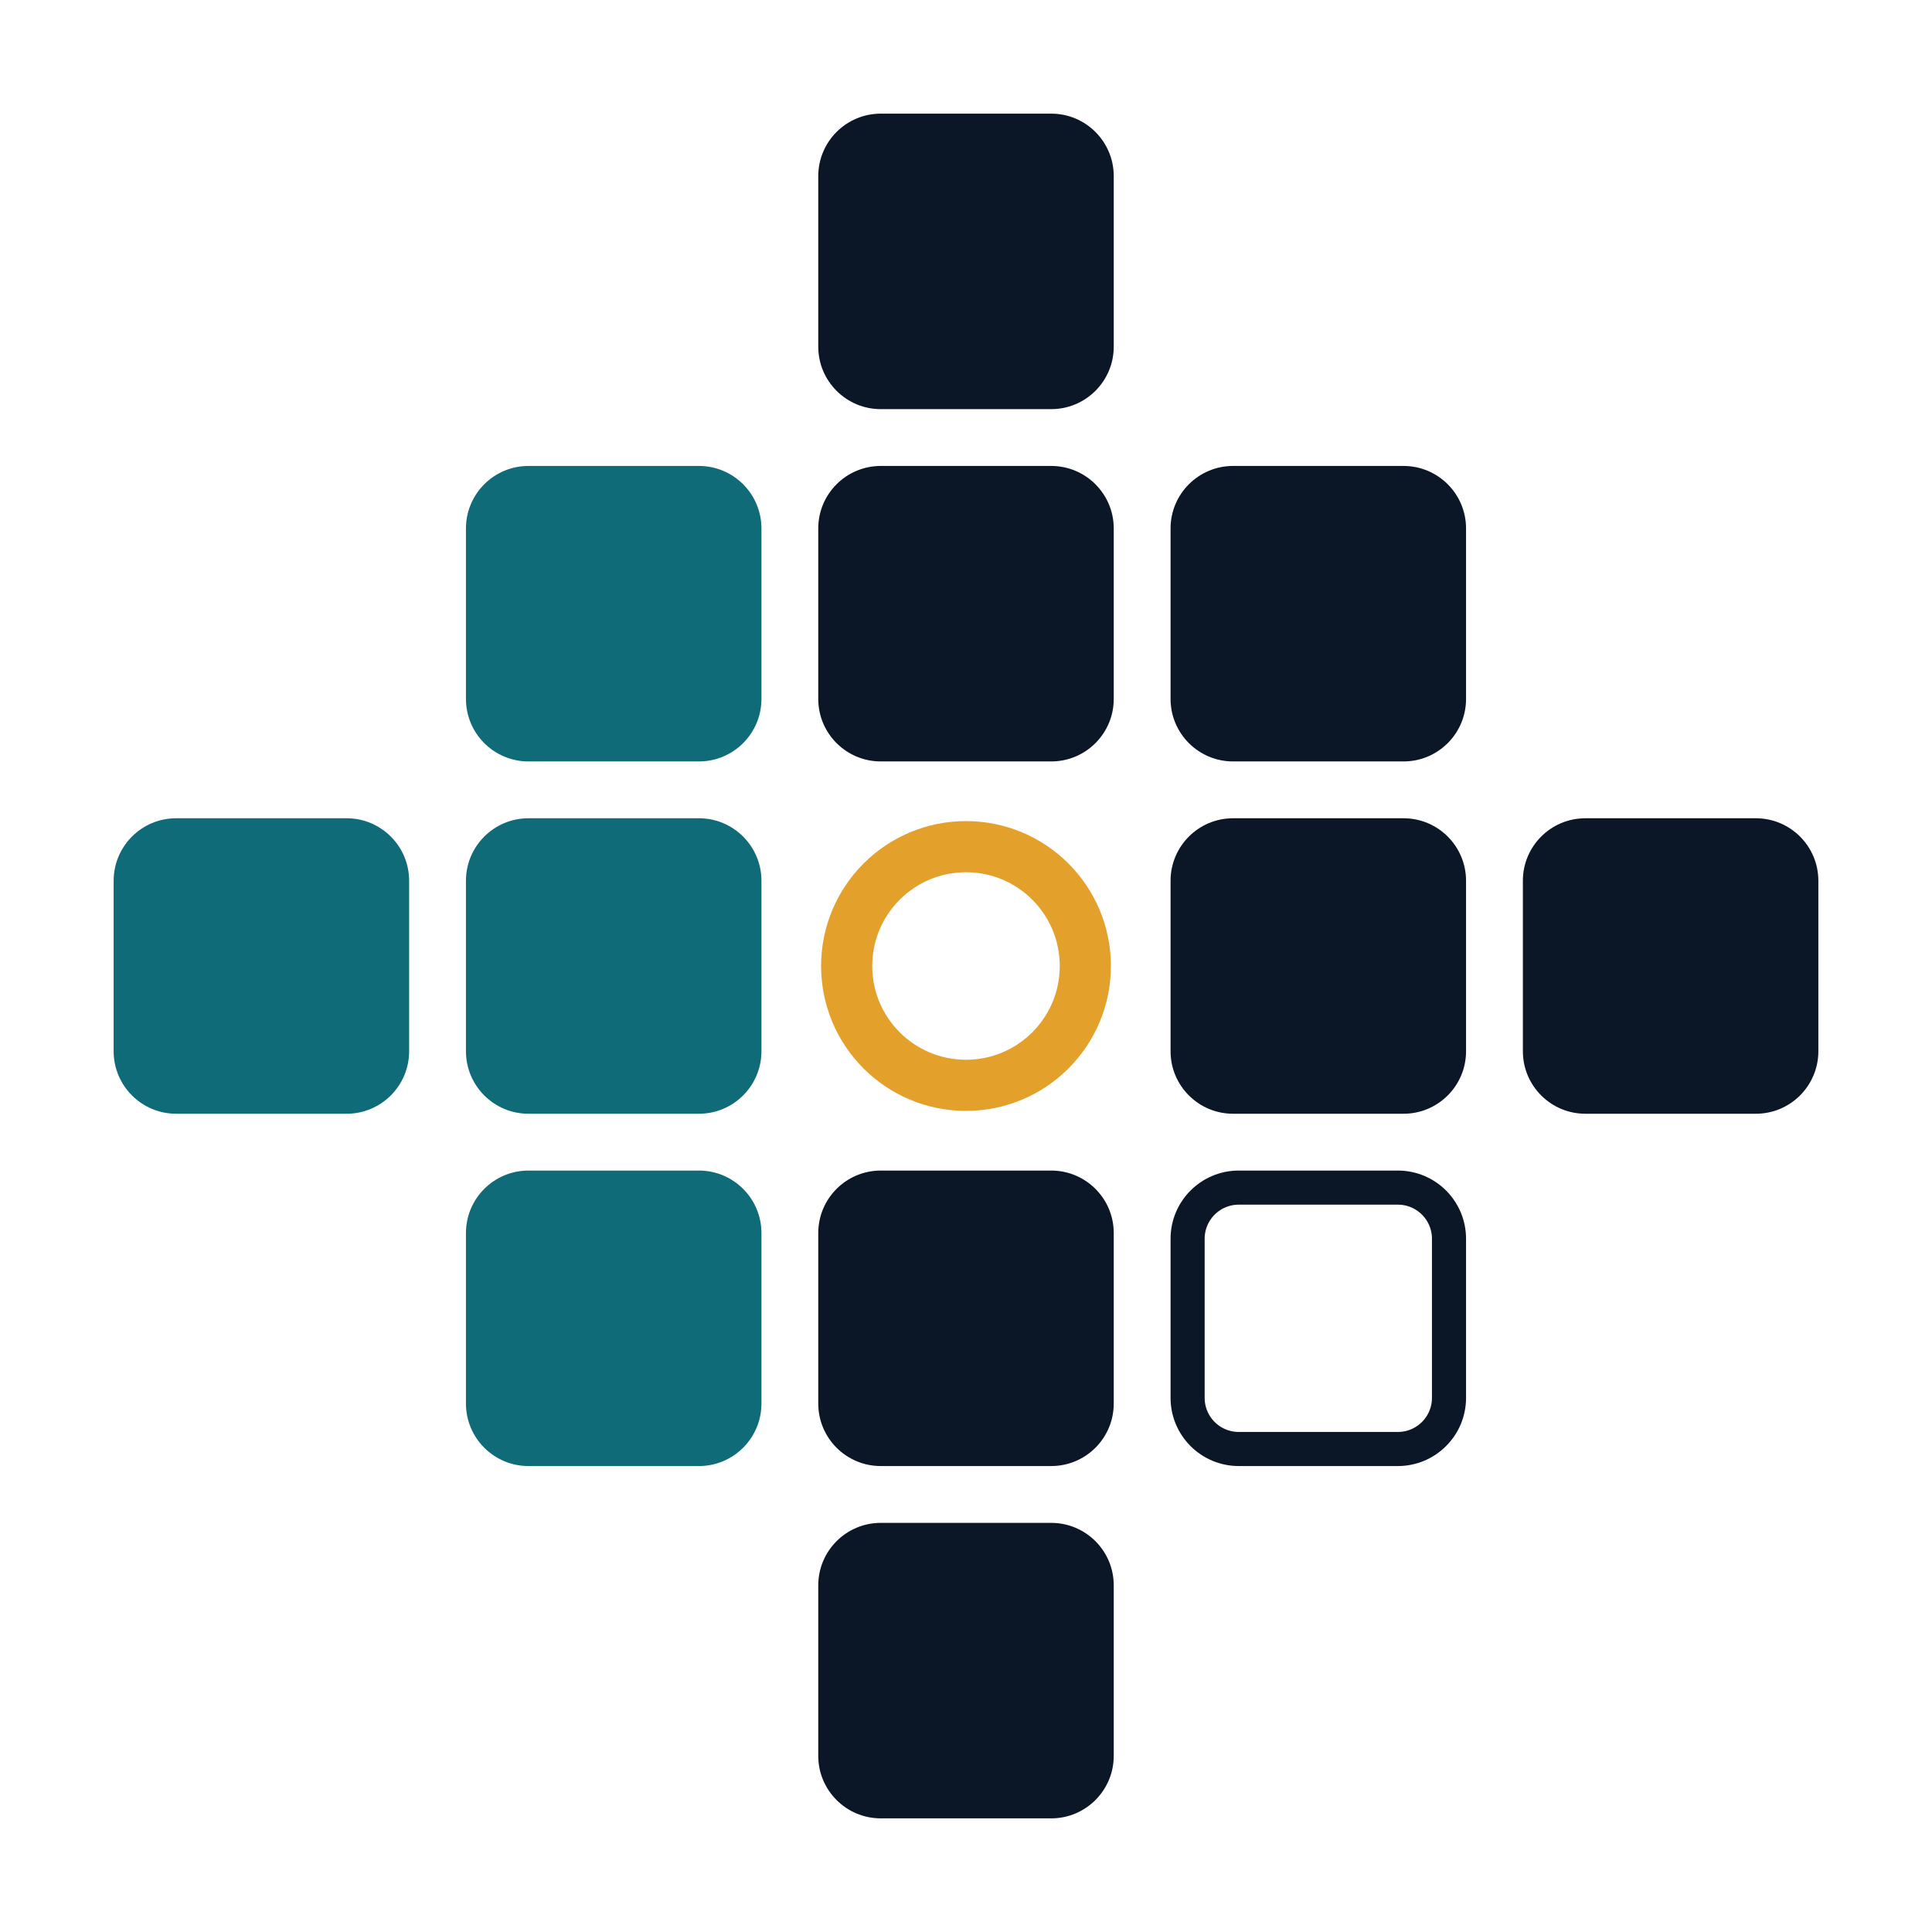
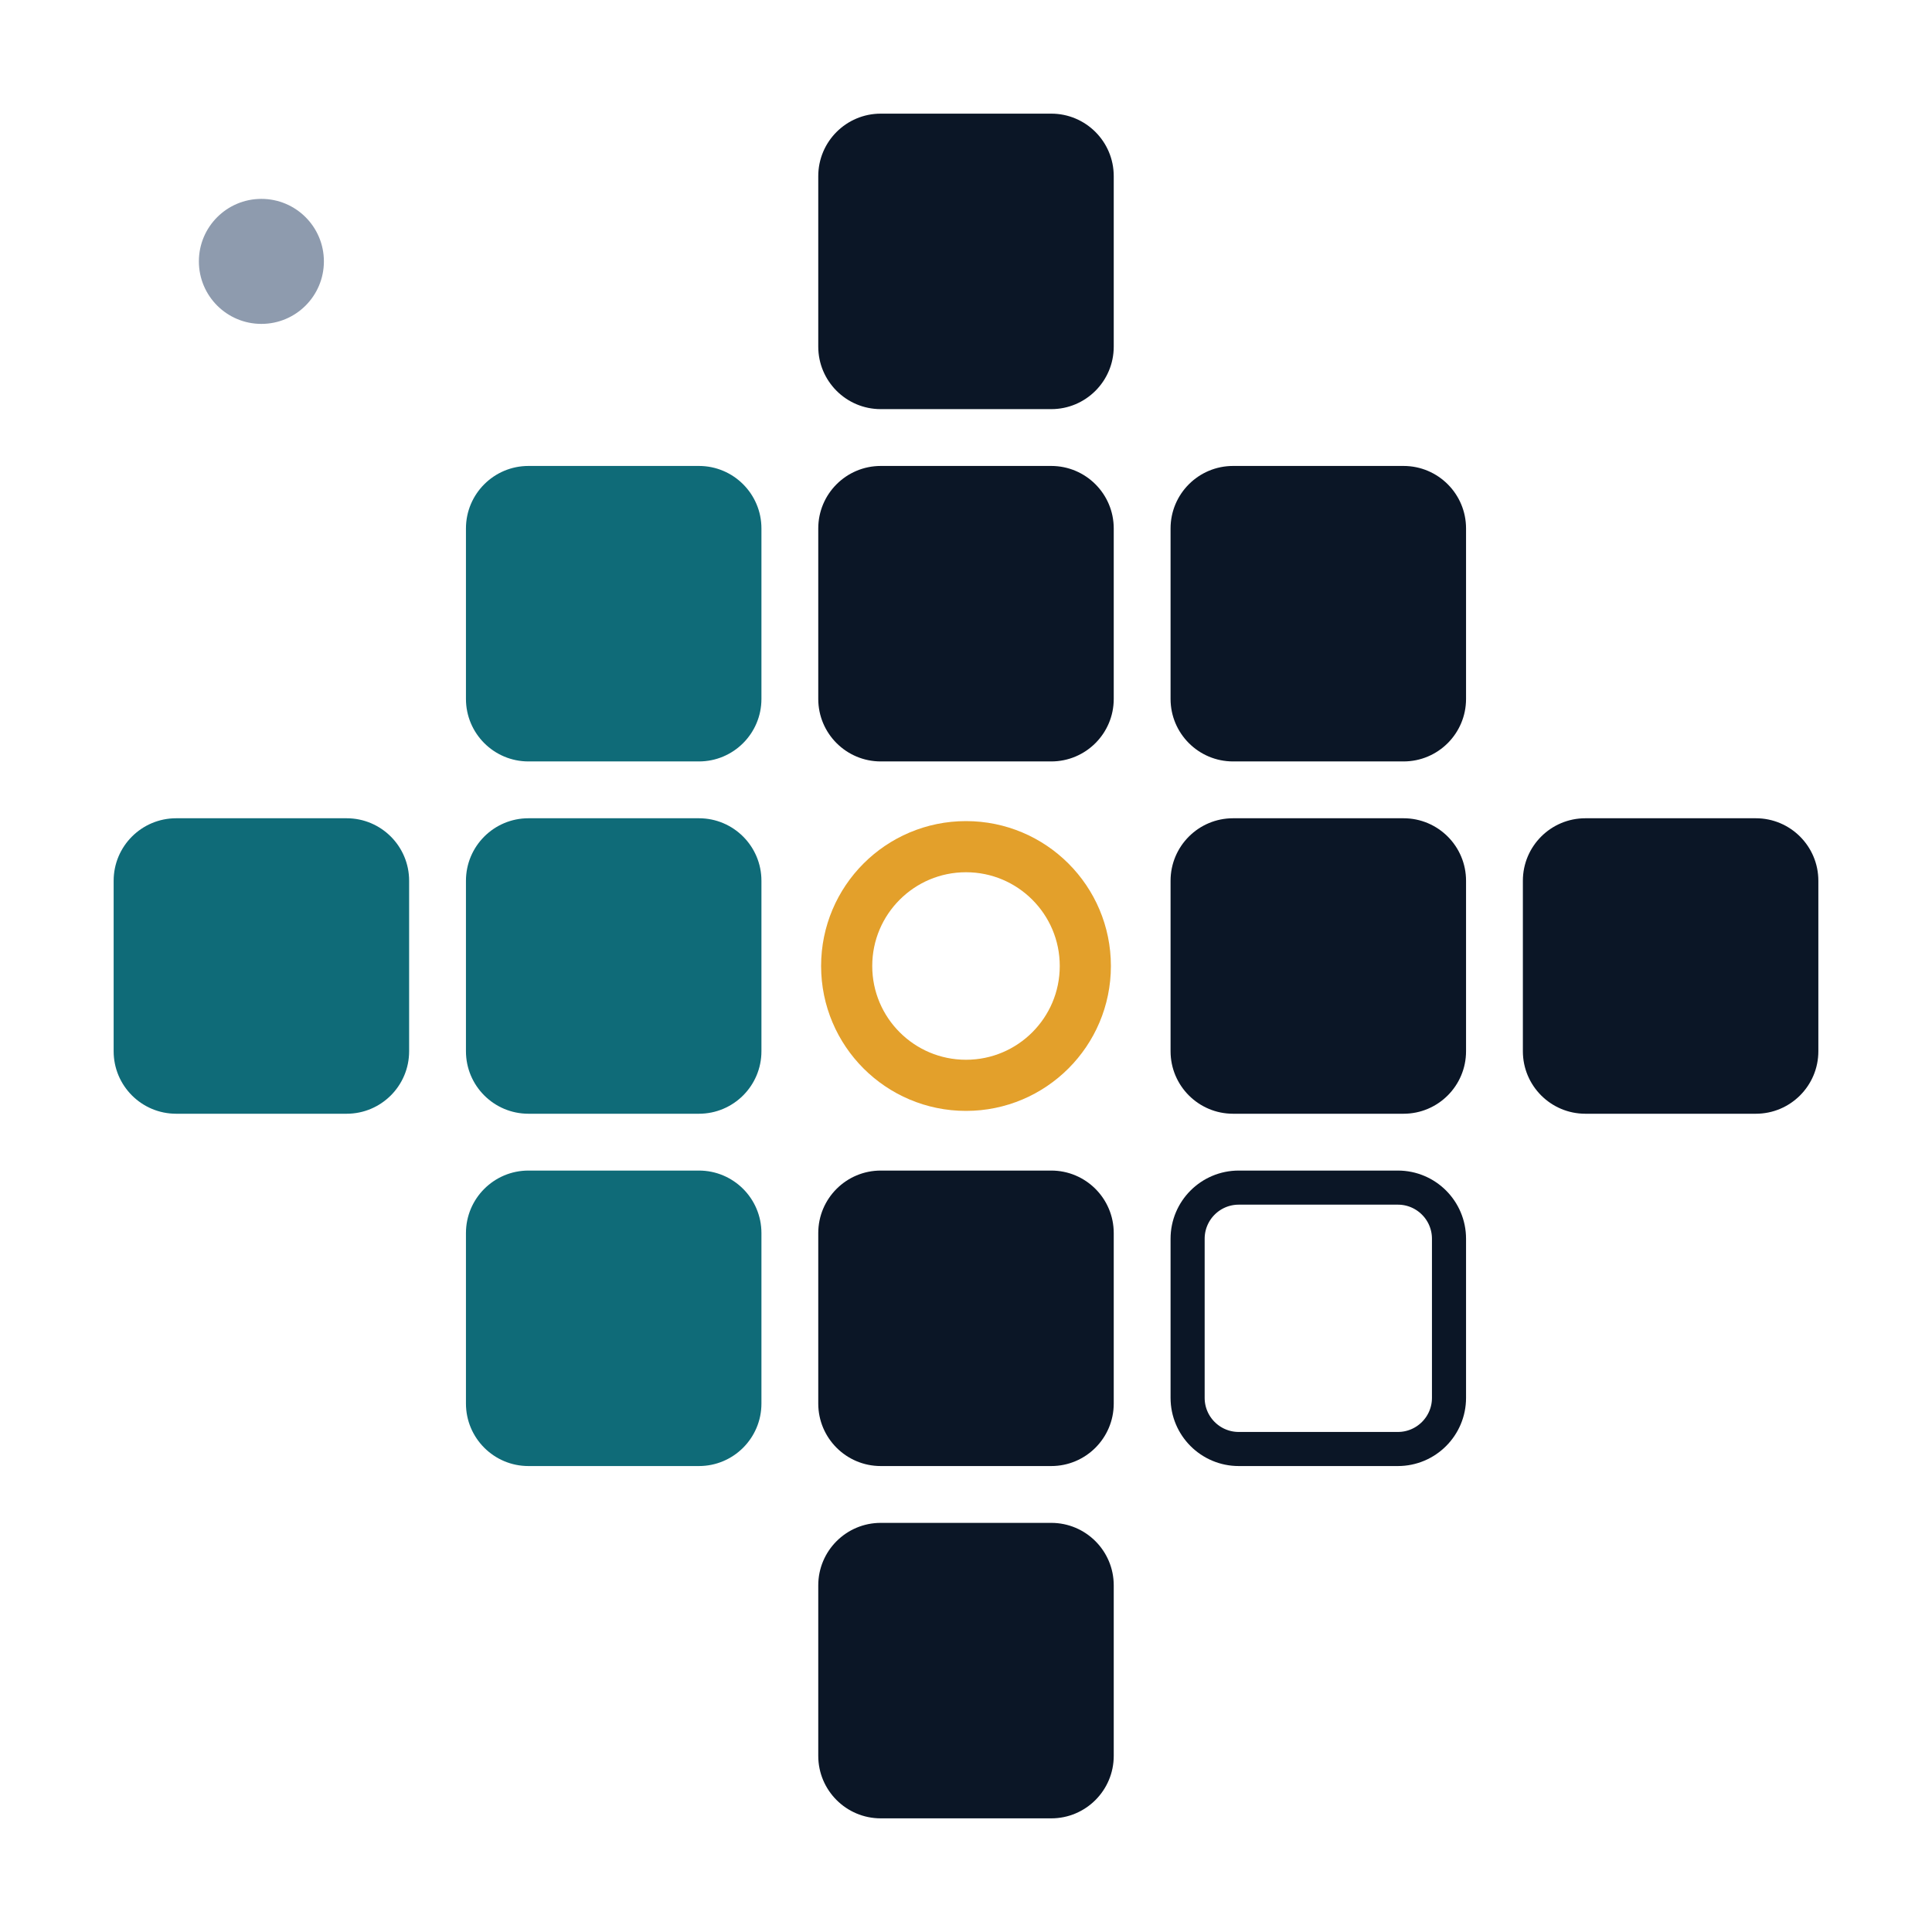
<svg xmlns="http://www.w3.org/2000/svg" viewBox="0 0 340 340" width="340" height="340" role="img" aria-label="ATMDH / OAMT">
  <g transform="translate(20,20)">
    <rect x="124" y="0" width="52" height="52" rx="11" fill="#0B1626" />
    <rect x="62" y="62" width="52" height="52" rx="11" fill="#0F6B78" />
    <rect x="124" y="62" width="52" height="52" rx="11" fill="#0B1626" />
    <rect x="186" y="62" width="52" height="52" rx="11" fill="#0B1626" />
    <rect x="0" y="124" width="52" height="52" rx="11" fill="#0F6B78" />
    <rect x="62" y="124" width="52" height="52" rx="11" fill="#0F6B78" />
    <rect x="186" y="124" width="52" height="52" rx="11" fill="#0B1626" />
    <rect x="248" y="124" width="52" height="52" rx="11" fill="#0B1626" />
    <rect x="62" y="186" width="52" height="52" rx="11" fill="#0F6B78" />
    <rect x="124" y="186" width="52" height="52" rx="11" fill="#0B1626" />
    <rect x="189" y="189" width="46" height="46" rx="9" fill="none" stroke="#0B1626" stroke-width="6" />
    <rect x="124" y="248" width="52" height="52" rx="11" fill="#0B1626" />
    <circle cx="150.0" cy="150.0" r="21" fill="none" stroke="#E3A02B" stroke-width="9" />
+     <circle cx="26.0" cy="26.0" r="11" fill="#8E9BAE" opacity="1.0" />
  </g>
</svg>
